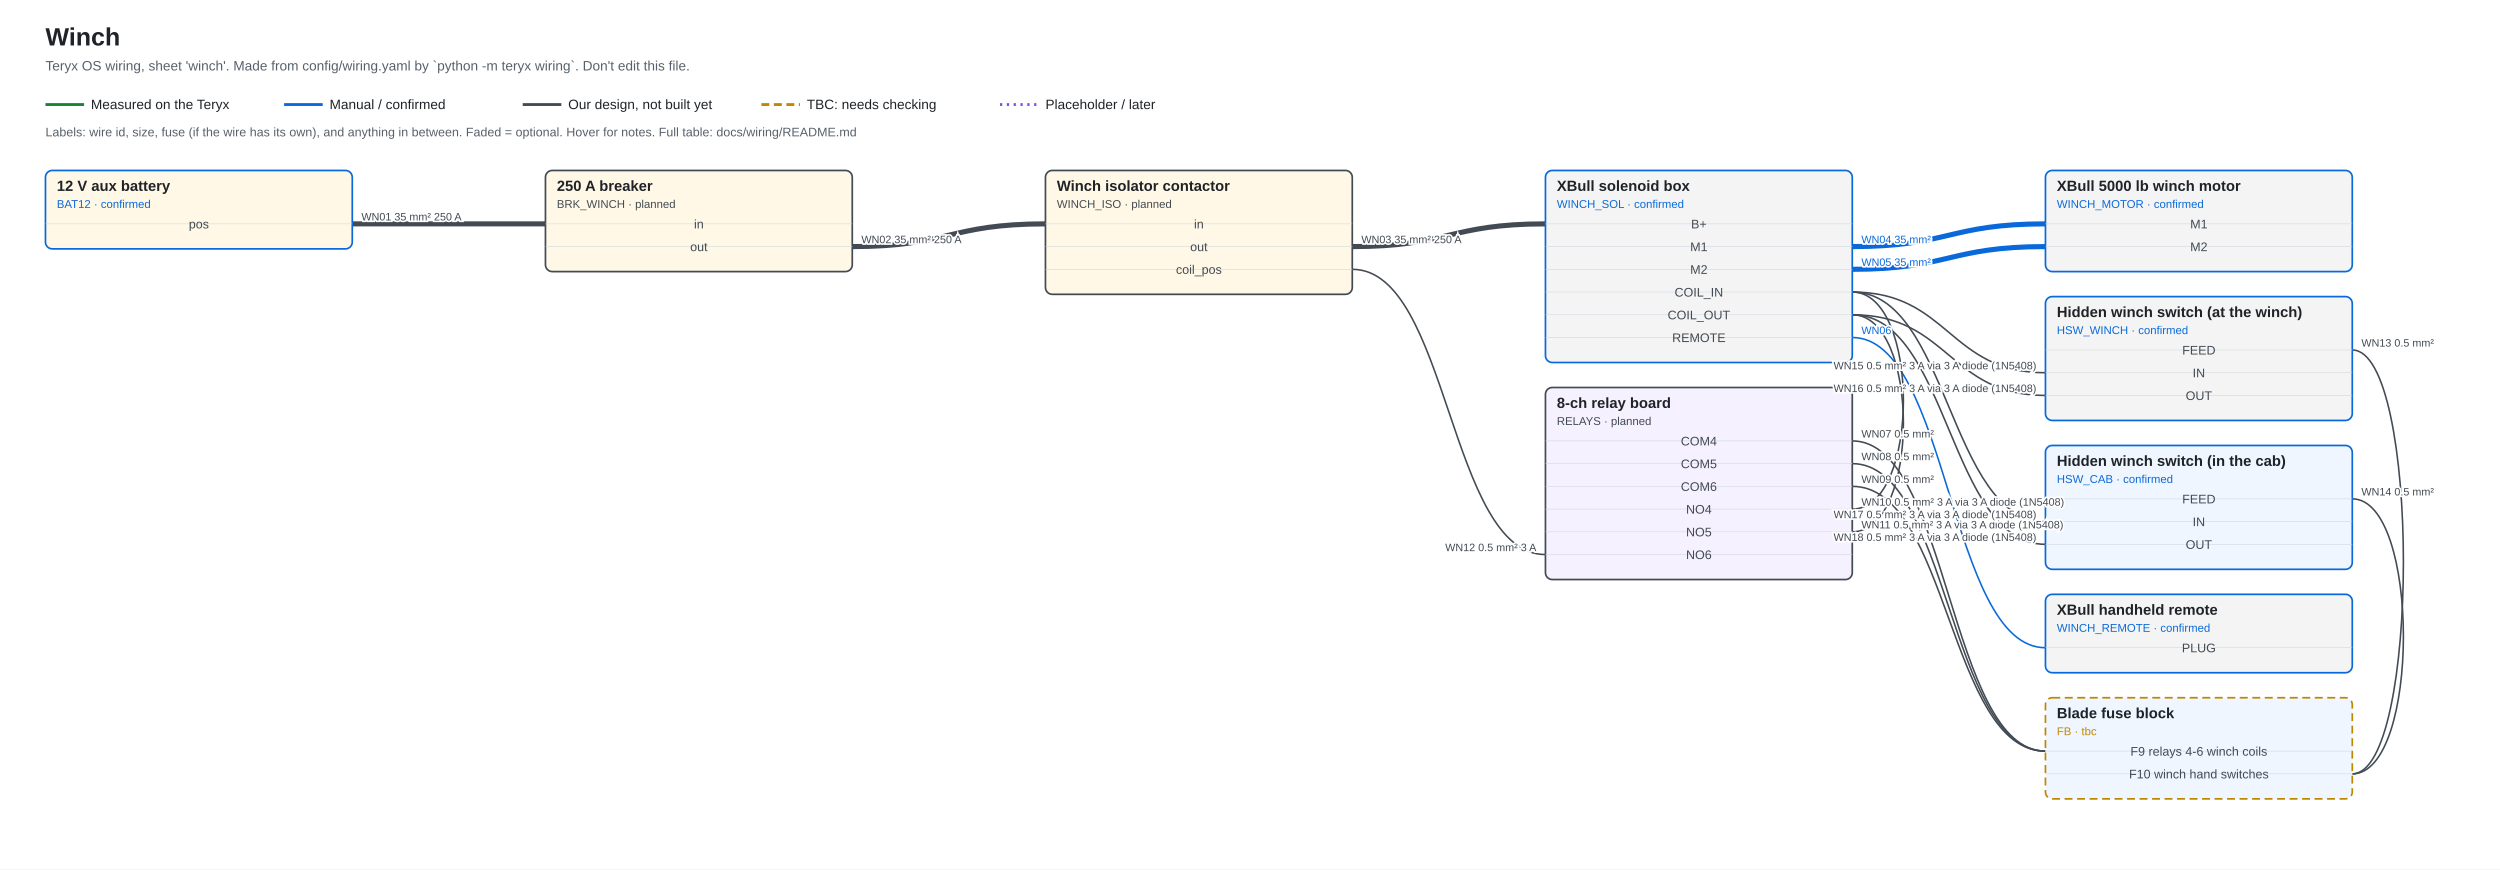
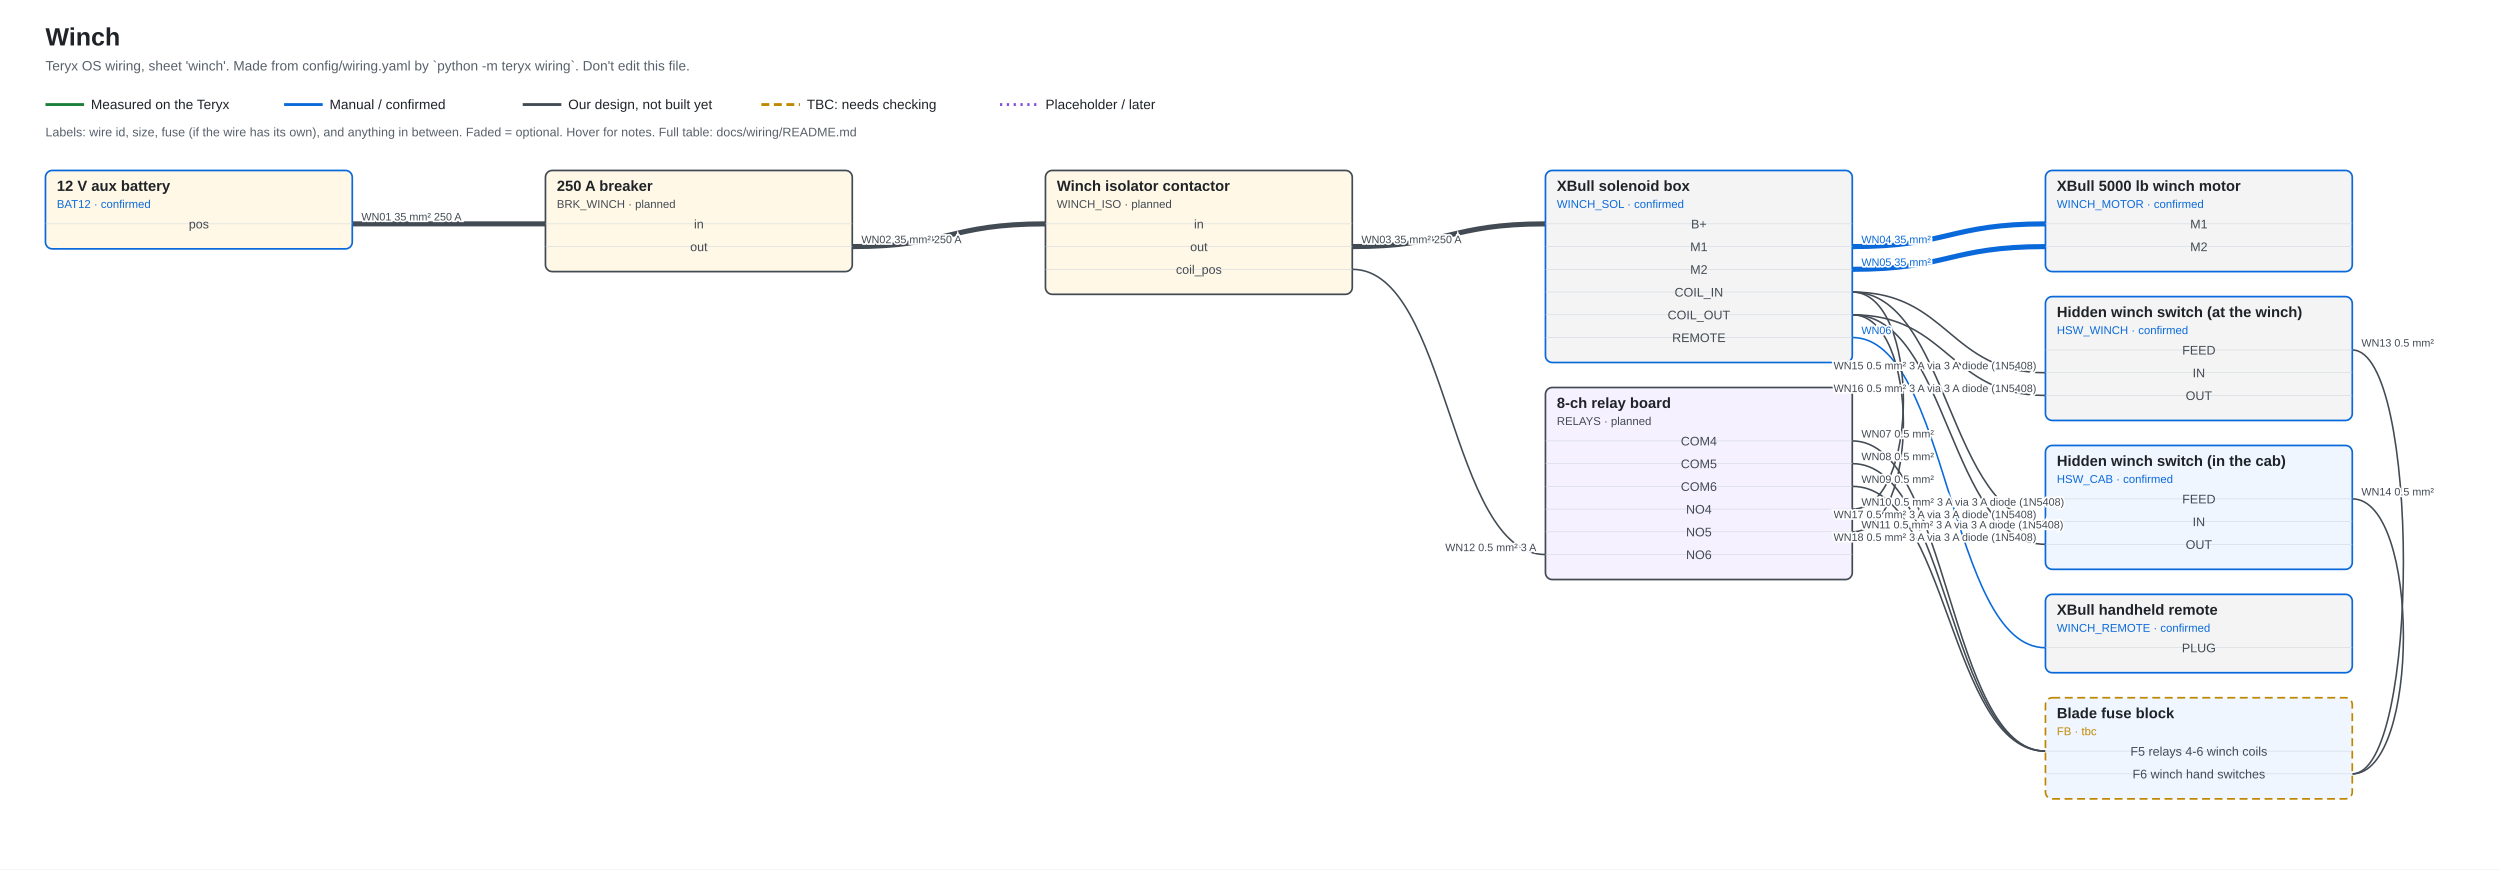
<svg xmlns="http://www.w3.org/2000/svg" viewBox="0 0 2200 765" width="2200" height="765" font-family="Arial, Helvetica, sans-serif" data-sheet="winch">
  <rect width="2200" height="765" fill="#ffffff" />
  <text x="40" y="40" font-size="22" text-anchor="start" font-weight="bold" fill="#1f2328">Winch</text>
  <text x="40" y="62" font-size="12" text-anchor="start" font-weight="normal" fill="#57606a">Teryx OS wiring, sheet 'winch'. Made from config/wiring.yaml by `python -m teryx wiring`. Don't edit this file.</text>
  <line x1="40" y1="92" x2="74" y2="92" stroke="#1a7f37" stroke-width="2.5" />
  <text x="80" y="96" font-size="12" text-anchor="start" font-weight="normal" fill="#1f2328">Measured on the Teryx</text>
  <line x1="250" y1="92" x2="284" y2="92" stroke="#0969da" stroke-width="2.5" />
  <text x="290" y="96" font-size="12" text-anchor="start" font-weight="normal" fill="#1f2328">Manual / confirmed</text>
  <line x1="460" y1="92" x2="494" y2="92" stroke="#424a53" stroke-width="2.5" />
  <text x="500" y="96" font-size="12" text-anchor="start" font-weight="normal" fill="#1f2328">Our design, not built yet</text>
  <line x1="670" y1="92" x2="704" y2="92" stroke="#bf8700" stroke-width="2.5" stroke-dasharray="7 4" />
  <text x="710" y="96" font-size="12" text-anchor="start" font-weight="normal" fill="#1f2328">TBC: needs checking</text>
  <line x1="880" y1="92" x2="914" y2="92" stroke="#8250df" stroke-width="2.5" stroke-dasharray="2 4" />
  <text x="920" y="96" font-size="12" text-anchor="start" font-weight="normal" fill="#1f2328">Placeholder / later</text>
  <text x="40" y="120" font-size="11" text-anchor="start" font-weight="normal" fill="#57606a">Labels: wire id, size, fuse (if the wire has its own), and anything in between. Faded = optional. Hover for notes. Full table: docs/wiring/README.md</text>
  <g data-wire="WN01" data-from="BAT12.pos" data-to="BRK_WINCH.in" data-status="planned">
    <path d="M310,197 C395,197 395,197 480,197" fill="none" stroke="#424a53" stroke-width="4.5" />
  </g>
  <g data-wire="WN02" data-from="BRK_WINCH.out" data-to="WINCH_ISO.in" data-status="planned">
    <path d="M750,217 C835,217 835,197 920,197" fill="none" stroke="#424a53" stroke-width="4.5" />
  </g>
  <g data-wire="WN03" data-from="WINCH_ISO.out" data-to="WINCH_SOL.B+" data-status="planned">
    <path d="M1190,217 C1275,217 1275,197 1360,197" fill="none" stroke="#424a53" stroke-width="4.5" />
  </g>
  <g data-wire="WN04" data-from="WINCH_SOL.M1" data-to="WINCH_MOTOR.M1" data-status="confirmed">
    <path d="M1630,217 C1715,217 1715,197 1800,197" fill="none" stroke="#0969da" stroke-width="4.5" />
  </g>
  <g data-wire="WN05" data-from="WINCH_SOL.M2" data-to="WINCH_MOTOR.M2" data-status="confirmed">
    <path d="M1630,237 C1715,237 1715,217 1800,217" fill="none" stroke="#0969da" stroke-width="4.5" />
  </g>
  <g data-wire="WN06" data-from="WINCH_SOL.REMOTE" data-to="WINCH_REMOTE.PLUG" data-status="confirmed">
    <path d="M1630,297 C1715,297 1715,570 1800,570" fill="none" stroke="#0969da" stroke-width="1.4" />
  </g>
-   <g data-wire="WN07" data-from="FB.F9" data-to="RELAYS.COM4" data-status="planned">
+   <g data-wire="WN07" data-from="FB.F5" data-to="RELAYS.COM4" data-status="planned">
    <path d="M1800,661 C1715,661 1715,388 1630,388" fill="none" stroke="#424a53" stroke-width="1.4" />
  </g>
-   <g data-wire="WN08" data-from="FB.F9" data-to="RELAYS.COM5" data-status="planned">
+   <g data-wire="WN08" data-from="FB.F5" data-to="RELAYS.COM5" data-status="planned">
    <path d="M1800,661 C1715,661 1715,408 1630,408" fill="none" stroke="#424a53" stroke-width="1.4" />
  </g>
-   <g data-wire="WN09" data-from="FB.F9" data-to="RELAYS.COM6" data-status="planned">
+   <g data-wire="WN09" data-from="FB.F5" data-to="RELAYS.COM6" data-status="planned">
    <path d="M1800,661 C1715,661 1715,428 1630,428" fill="none" stroke="#424a53" stroke-width="1.4" />
  </g>
  <g data-wire="WN10" data-from="RELAYS.NO4" data-to="WINCH_SOL.COIL_IN" data-status="planned">
    <path d="M1630,448 C1690,448 1690,257 1630,257" fill="none" stroke="#424a53" stroke-width="1.4" />
  </g>
  <g data-wire="WN11" data-from="RELAYS.NO5" data-to="WINCH_SOL.COIL_OUT" data-status="planned">
    <path d="M1630,468 C1690,468 1690,277 1630,277" fill="none" stroke="#424a53" stroke-width="1.4" />
  </g>
  <g data-wire="WN12" data-from="RELAYS.NO6" data-to="WINCH_ISO.coil_pos" data-status="planned">
    <path d="M1360,488 C1275,488 1275,237 1190,237" fill="none" stroke="#424a53" stroke-width="1.4" />
  </g>
-   <g data-wire="WN13" data-from="FB.F10" data-to="HSW_WINCH.FEED" data-status="planned">
+   <g data-wire="WN13" data-from="FB.F6" data-to="HSW_WINCH.FEED" data-status="planned">
    <path d="M2070,681 C2130,681 2130,308 2070,308" fill="none" stroke="#424a53" stroke-width="1.4" />
  </g>
-   <g data-wire="WN14" data-from="FB.F10" data-to="HSW_CAB.FEED" data-status="planned">
+   <g data-wire="WN14" data-from="FB.F6" data-to="HSW_CAB.FEED" data-status="planned">
    <path d="M2070,681 C2130,681 2130,439 2070,439" fill="none" stroke="#424a53" stroke-width="1.4" />
  </g>
  <g data-wire="WN15" data-from="HSW_WINCH.IN" data-to="WINCH_SOL.COIL_IN" data-status="planned">
    <path d="M1800,328 C1715,328 1715,257 1630,257" fill="none" stroke="#424a53" stroke-width="1.4" />
  </g>
  <g data-wire="WN16" data-from="HSW_WINCH.OUT" data-to="WINCH_SOL.COIL_OUT" data-status="planned">
    <path d="M1800,348 C1715,348 1715,277 1630,277" fill="none" stroke="#424a53" stroke-width="1.4" />
  </g>
  <g data-wire="WN17" data-from="HSW_CAB.IN" data-to="WINCH_SOL.COIL_IN" data-status="planned">
    <path d="M1800,459 C1715,459 1715,257 1630,257" fill="none" stroke="#424a53" stroke-width="1.4" />
  </g>
  <g data-wire="WN18" data-from="HSW_CAB.OUT" data-to="WINCH_SOL.COIL_OUT" data-status="planned">
    <path d="M1800,479 C1715,479 1715,277 1630,277" fill="none" stroke="#424a53" stroke-width="1.4" />
  </g>
  <g data-device="BAT12" data-status="confirmed">
    <rect x="40" y="150" width="270" height="69" rx="6" fill="#fff8e6" stroke="#0969da" stroke-width="1.5" />
    <text x="50" y="168" font-size="13" text-anchor="start" font-weight="bold" fill="#1f2328">12 V aux battery</text>
    <text x="50" y="183" font-size="10" text-anchor="start" font-weight="normal" fill="#0969da">BAT12 · confirmed</text>
    <line x1="40" y1="197" x2="310" y2="197" stroke="#d0d7de" stroke-width="0.5" />
    <text x="175" y="201" font-size="11" text-anchor="middle" font-weight="normal" fill="#424a53">pos</text>
  </g>
  <g data-device="BRK_WINCH" data-status="planned">
    <rect x="480" y="150" width="270" height="89" rx="6" fill="#fff8e6" stroke="#424a53" stroke-width="1.5" />
    <text x="490" y="168" font-size="13" text-anchor="start" font-weight="bold" fill="#1f2328">250 A breaker</text>
    <text x="490" y="183" font-size="10" text-anchor="start" font-weight="normal" fill="#424a53">BRK_WINCH · planned</text>
    <line x1="480" y1="197" x2="750" y2="197" stroke="#d0d7de" stroke-width="0.5" />
    <text x="615" y="201" font-size="11" text-anchor="middle" font-weight="normal" fill="#424a53">in</text>
    <line x1="480" y1="217" x2="750" y2="217" stroke="#d0d7de" stroke-width="0.5" />
    <text x="615" y="221" font-size="11" text-anchor="middle" font-weight="normal" fill="#424a53">out</text>
  </g>
  <g data-device="WINCH_ISO" data-status="planned">
    <rect x="920" y="150" width="270" height="109" rx="6" fill="#fff8e6" stroke="#424a53" stroke-width="1.5" />
    <text x="930" y="168" font-size="13" text-anchor="start" font-weight="bold" fill="#1f2328">Winch isolator contactor</text>
    <text x="930" y="183" font-size="10" text-anchor="start" font-weight="normal" fill="#424a53">WINCH_ISO · planned</text>
    <line x1="920" y1="197" x2="1190" y2="197" stroke="#d0d7de" stroke-width="0.5" />
    <text x="1055" y="201" font-size="11" text-anchor="middle" font-weight="normal" fill="#424a53">in</text>
    <line x1="920" y1="217" x2="1190" y2="217" stroke="#d0d7de" stroke-width="0.5" />
    <text x="1055" y="221" font-size="11" text-anchor="middle" font-weight="normal" fill="#424a53">out</text>
    <line x1="920" y1="237" x2="1190" y2="237" stroke="#d0d7de" stroke-width="0.5" />
    <text x="1055" y="241" font-size="11" text-anchor="middle" font-weight="normal" fill="#424a53">coil_pos</text>
  </g>
  <g data-device="WINCH_SOL" data-status="confirmed">
    <rect x="1360" y="150" width="270" height="169" rx="6" fill="#f4f4f4" stroke="#0969da" stroke-width="1.5" />
    <text x="1370" y="168" font-size="13" text-anchor="start" font-weight="bold" fill="#1f2328">XBull solenoid box</text>
    <text x="1370" y="183" font-size="10" text-anchor="start" font-weight="normal" fill="#0969da">WINCH_SOL · confirmed</text>
    <line x1="1360" y1="197" x2="1630" y2="197" stroke="#d0d7de" stroke-width="0.5" />
    <text x="1495" y="201" font-size="11" text-anchor="middle" font-weight="normal" fill="#424a53">B+</text>
    <line x1="1360" y1="217" x2="1630" y2="217" stroke="#d0d7de" stroke-width="0.5" />
    <text x="1495" y="221" font-size="11" text-anchor="middle" font-weight="normal" fill="#424a53">M1</text>
    <line x1="1360" y1="237" x2="1630" y2="237" stroke="#d0d7de" stroke-width="0.5" />
    <text x="1495" y="241" font-size="11" text-anchor="middle" font-weight="normal" fill="#424a53">M2</text>
    <line x1="1360" y1="257" x2="1630" y2="257" stroke="#d0d7de" stroke-width="0.5" />
    <text x="1495" y="261" font-size="11" text-anchor="middle" font-weight="normal" fill="#424a53">COIL_IN</text>
    <line x1="1360" y1="277" x2="1630" y2="277" stroke="#d0d7de" stroke-width="0.5" />
    <text x="1495" y="281" font-size="11" text-anchor="middle" font-weight="normal" fill="#424a53">COIL_OUT</text>
    <line x1="1360" y1="297" x2="1630" y2="297" stroke="#d0d7de" stroke-width="0.5" />
    <text x="1495" y="301" font-size="11" text-anchor="middle" font-weight="normal" fill="#424a53">REMOTE</text>
  </g>
  <g data-device="RELAYS" data-status="planned">
    <rect x="1360" y="341" width="270" height="169" rx="6" fill="#f6f1ff" stroke="#424a53" stroke-width="1.5" />
    <text x="1370" y="359" font-size="13" text-anchor="start" font-weight="bold" fill="#1f2328">8-ch relay board</text>
    <text x="1370" y="374" font-size="10" text-anchor="start" font-weight="normal" fill="#424a53">RELAYS · planned</text>
    <line x1="1360" y1="388" x2="1630" y2="388" stroke="#d0d7de" stroke-width="0.5" />
    <text x="1495" y="392" font-size="11" text-anchor="middle" font-weight="normal" fill="#424a53">COM4</text>
    <line x1="1360" y1="408" x2="1630" y2="408" stroke="#d0d7de" stroke-width="0.5" />
    <text x="1495" y="412" font-size="11" text-anchor="middle" font-weight="normal" fill="#424a53">COM5</text>
    <line x1="1360" y1="428" x2="1630" y2="428" stroke="#d0d7de" stroke-width="0.5" />
    <text x="1495" y="432" font-size="11" text-anchor="middle" font-weight="normal" fill="#424a53">COM6</text>
    <line x1="1360" y1="448" x2="1630" y2="448" stroke="#d0d7de" stroke-width="0.5" />
    <text x="1495" y="452" font-size="11" text-anchor="middle" font-weight="normal" fill="#424a53">NO4</text>
    <line x1="1360" y1="468" x2="1630" y2="468" stroke="#d0d7de" stroke-width="0.5" />
    <text x="1495" y="472" font-size="11" text-anchor="middle" font-weight="normal" fill="#424a53">NO5</text>
    <line x1="1360" y1="488" x2="1630" y2="488" stroke="#d0d7de" stroke-width="0.5" />
    <text x="1495" y="492" font-size="11" text-anchor="middle" font-weight="normal" fill="#424a53">NO6</text>
  </g>
  <g data-device="WINCH_MOTOR" data-status="confirmed">
    <rect x="1800" y="150" width="270" height="89" rx="6" fill="#f4f4f4" stroke="#0969da" stroke-width="1.5" />
    <text x="1810" y="168" font-size="13" text-anchor="start" font-weight="bold" fill="#1f2328">XBull 5000 lb winch motor</text>
    <text x="1810" y="183" font-size="10" text-anchor="start" font-weight="normal" fill="#0969da">WINCH_MOTOR · confirmed</text>
    <line x1="1800" y1="197" x2="2070" y2="197" stroke="#d0d7de" stroke-width="0.5" />
    <text x="1935" y="201" font-size="11" text-anchor="middle" font-weight="normal" fill="#424a53">M1</text>
    <line x1="1800" y1="217" x2="2070" y2="217" stroke="#d0d7de" stroke-width="0.5" />
    <text x="1935" y="221" font-size="11" text-anchor="middle" font-weight="normal" fill="#424a53">M2</text>
  </g>
  <g data-device="HSW_WINCH" data-status="confirmed">
    <rect x="1800" y="261" width="270" height="109" rx="6" fill="#f4f4f4" stroke="#0969da" stroke-width="1.5" />
    <text x="1810" y="279" font-size="13" text-anchor="start" font-weight="bold" fill="#1f2328">Hidden winch switch (at the winch)</text>
    <text x="1810" y="294" font-size="10" text-anchor="start" font-weight="normal" fill="#0969da">HSW_WINCH · confirmed</text>
    <line x1="1800" y1="308" x2="2070" y2="308" stroke="#d0d7de" stroke-width="0.5" />
    <text x="1935" y="312" font-size="11" text-anchor="middle" font-weight="normal" fill="#424a53">FEED</text>
    <line x1="1800" y1="328" x2="2070" y2="328" stroke="#d0d7de" stroke-width="0.5" />
    <text x="1935" y="332" font-size="11" text-anchor="middle" font-weight="normal" fill="#424a53">IN</text>
    <line x1="1800" y1="348" x2="2070" y2="348" stroke="#d0d7de" stroke-width="0.5" />
    <text x="1935" y="352" font-size="11" text-anchor="middle" font-weight="normal" fill="#424a53">OUT</text>
  </g>
  <g data-device="HSW_CAB" data-status="confirmed">
    <rect x="1800" y="392" width="270" height="109" rx="6" fill="#f0f6ff" stroke="#0969da" stroke-width="1.5" />
    <text x="1810" y="410" font-size="13" text-anchor="start" font-weight="bold" fill="#1f2328">Hidden winch switch (in the cab)</text>
    <text x="1810" y="425" font-size="10" text-anchor="start" font-weight="normal" fill="#0969da">HSW_CAB · confirmed</text>
    <line x1="1800" y1="439" x2="2070" y2="439" stroke="#d0d7de" stroke-width="0.5" />
    <text x="1935" y="443" font-size="11" text-anchor="middle" font-weight="normal" fill="#424a53">FEED</text>
    <line x1="1800" y1="459" x2="2070" y2="459" stroke="#d0d7de" stroke-width="0.5" />
    <text x="1935" y="463" font-size="11" text-anchor="middle" font-weight="normal" fill="#424a53">IN</text>
    <line x1="1800" y1="479" x2="2070" y2="479" stroke="#d0d7de" stroke-width="0.5" />
    <text x="1935" y="483" font-size="11" text-anchor="middle" font-weight="normal" fill="#424a53">OUT</text>
  </g>
  <g data-device="WINCH_REMOTE" data-status="confirmed">
    <rect x="1800" y="523" width="270" height="69" rx="6" fill="#f4f4f4" stroke="#0969da" stroke-width="1.5" />
    <text x="1810" y="541" font-size="13" text-anchor="start" font-weight="bold" fill="#1f2328">XBull handheld remote</text>
    <text x="1810" y="556" font-size="10" text-anchor="start" font-weight="normal" fill="#0969da">WINCH_REMOTE · confirmed</text>
    <line x1="1800" y1="570" x2="2070" y2="570" stroke="#d0d7de" stroke-width="0.5" />
    <text x="1935" y="574" font-size="11" text-anchor="middle" font-weight="normal" fill="#424a53">PLUG</text>
  </g>
  <g data-device="FB" data-status="tbc">
    <rect x="1800" y="614" width="270" height="89" rx="6" fill="#f0f6ff" stroke="#bf8700" stroke-width="1.5" stroke-dasharray="7 4" />
    <text x="1810" y="632" font-size="13" text-anchor="start" font-weight="bold" fill="#1f2328">Blade fuse block</text>
    <text x="1810" y="647" font-size="10" text-anchor="start" font-weight="normal" fill="#bf8700">FB · tbc</text>
    <line x1="1800" y1="661" x2="2070" y2="661" stroke="#d0d7de" stroke-width="0.5" />
-     <text x="1935" y="665" font-size="11" text-anchor="middle" font-weight="normal" fill="#424a53">F9  relays 4-6 winch coils</text>
+     <text x="1935" y="665" font-size="11" text-anchor="middle" font-weight="normal" fill="#424a53">F5  relays 4-6 winch coils</text>
    <line x1="1800" y1="681" x2="2070" y2="681" stroke="#d0d7de" stroke-width="0.5" />
-     <text x="1935" y="685" font-size="11" text-anchor="middle" font-weight="normal" fill="#424a53">F10  winch hand switches</text>
+     <text x="1935" y="685" font-size="11" text-anchor="middle" font-weight="normal" fill="#424a53">F6  winch hand switches</text>
  </g>
  <text x="318" y="194" font-size="9.5" text-anchor="start" font-weight="normal" fill="#424a53" stroke="#ffffff" stroke-width="3" paint-order="stroke">WN01  35 mm²  250 A</text>
  <text x="758" y="214" font-size="9.5" text-anchor="start" font-weight="normal" fill="#424a53" stroke="#ffffff" stroke-width="3" paint-order="stroke">WN02  35 mm²  250 A</text>
  <text x="1198" y="214" font-size="9.5" text-anchor="start" font-weight="normal" fill="#424a53" stroke="#ffffff" stroke-width="3" paint-order="stroke">WN03  35 mm²  250 A</text>
  <text x="1638" y="214" font-size="9.5" text-anchor="start" font-weight="normal" fill="#0969da" stroke="#ffffff" stroke-width="3" paint-order="stroke">WN04  35 mm²</text>
  <text x="1638" y="234" font-size="9.5" text-anchor="start" font-weight="normal" fill="#0969da" stroke="#ffffff" stroke-width="3" paint-order="stroke">WN05  35 mm²</text>
  <text x="1638" y="294" font-size="9.5" text-anchor="start" font-weight="normal" fill="#0969da" stroke="#ffffff" stroke-width="3" paint-order="stroke">WN06</text>
  <text x="1638" y="385" font-size="9.5" text-anchor="start" font-weight="normal" fill="#424a53" stroke="#ffffff" stroke-width="3" paint-order="stroke">WN07  0.5 mm²</text>
  <text x="1638" y="405" font-size="9.5" text-anchor="start" font-weight="normal" fill="#424a53" stroke="#ffffff" stroke-width="3" paint-order="stroke">WN08  0.5 mm²</text>
  <text x="1638" y="425" font-size="9.5" text-anchor="start" font-weight="normal" fill="#424a53" stroke="#ffffff" stroke-width="3" paint-order="stroke">WN09  0.5 mm²</text>
  <text x="1638" y="445" font-size="9.5" text-anchor="start" font-weight="normal" fill="#424a53" stroke="#ffffff" stroke-width="3" paint-order="stroke">WN10  0.5 mm²  3 A  via 3 A diode (1N5408)</text>
  <text x="1638" y="465" font-size="9.5" text-anchor="start" font-weight="normal" fill="#424a53" stroke="#ffffff" stroke-width="3" paint-order="stroke">WN11  0.5 mm²  3 A  via 3 A diode (1N5408)</text>
  <text x="1352" y="485" font-size="9.5" text-anchor="end" font-weight="normal" fill="#424a53" stroke="#ffffff" stroke-width="3" paint-order="stroke">WN12  0.5 mm²  3 A</text>
  <text x="2078" y="305" font-size="9.5" text-anchor="start" font-weight="normal" fill="#424a53" stroke="#ffffff" stroke-width="3" paint-order="stroke">WN13  0.5 mm²</text>
  <text x="2078" y="436" font-size="9.5" text-anchor="start" font-weight="normal" fill="#424a53" stroke="#ffffff" stroke-width="3" paint-order="stroke">WN14  0.5 mm²</text>
  <text x="1792" y="325" font-size="9.5" text-anchor="end" font-weight="normal" fill="#424a53" stroke="#ffffff" stroke-width="3" paint-order="stroke">WN15  0.5 mm²  3 A  via 3 A diode (1N5408)</text>
  <text x="1792" y="345" font-size="9.5" text-anchor="end" font-weight="normal" fill="#424a53" stroke="#ffffff" stroke-width="3" paint-order="stroke">WN16  0.5 mm²  3 A  via 3 A diode (1N5408)</text>
  <text x="1792" y="456" font-size="9.5" text-anchor="end" font-weight="normal" fill="#424a53" stroke="#ffffff" stroke-width="3" paint-order="stroke">WN17  0.5 mm²  3 A  via 3 A diode (1N5408)</text>
  <text x="1792" y="476" font-size="9.5" text-anchor="end" font-weight="normal" fill="#424a53" stroke="#ffffff" stroke-width="3" paint-order="stroke">WN18  0.5 mm²  3 A  via 3 A diode (1N5408)</text>
</svg>
